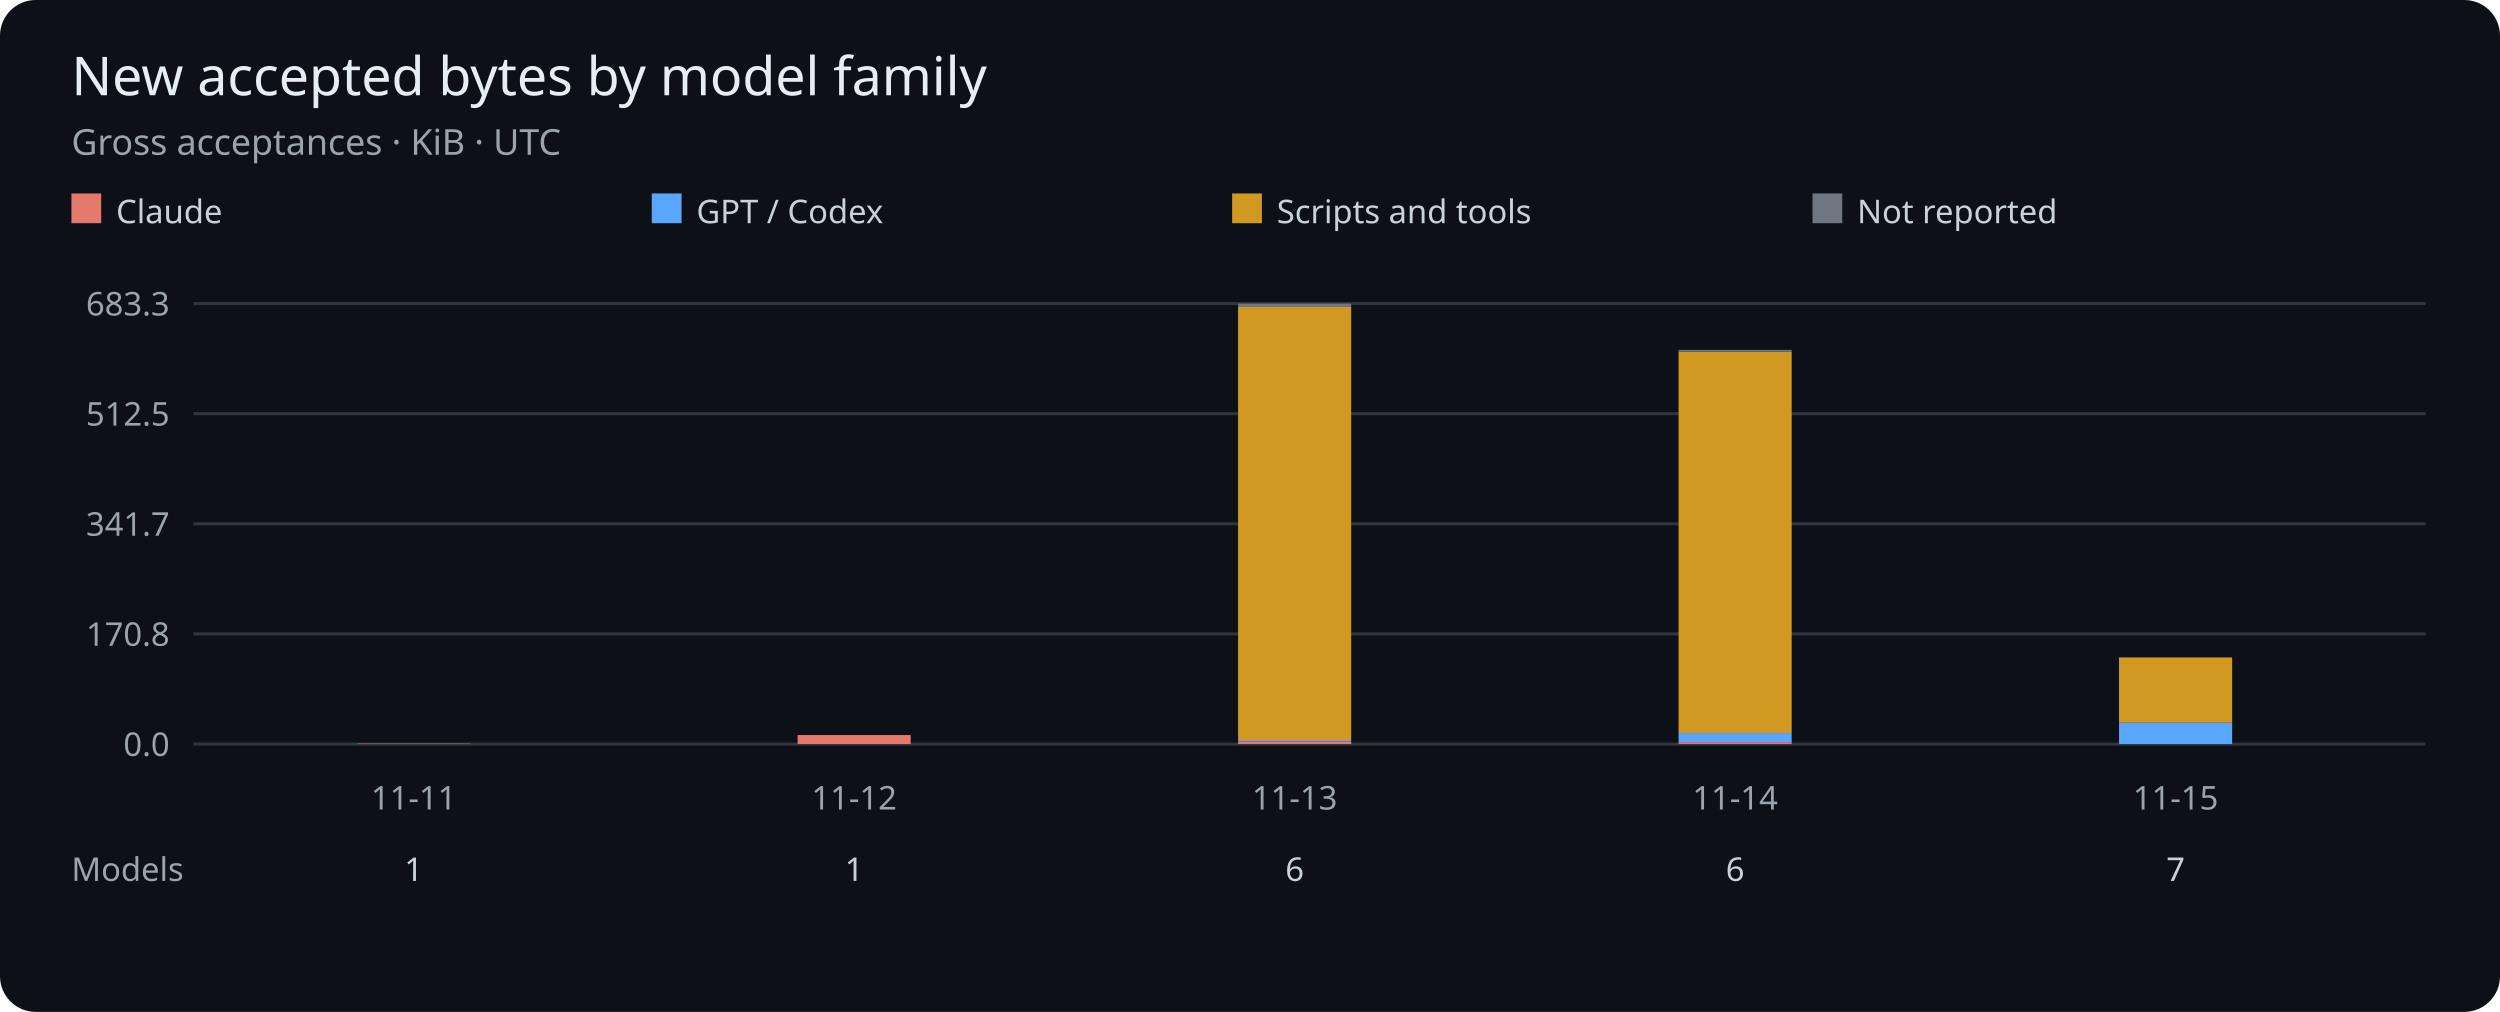
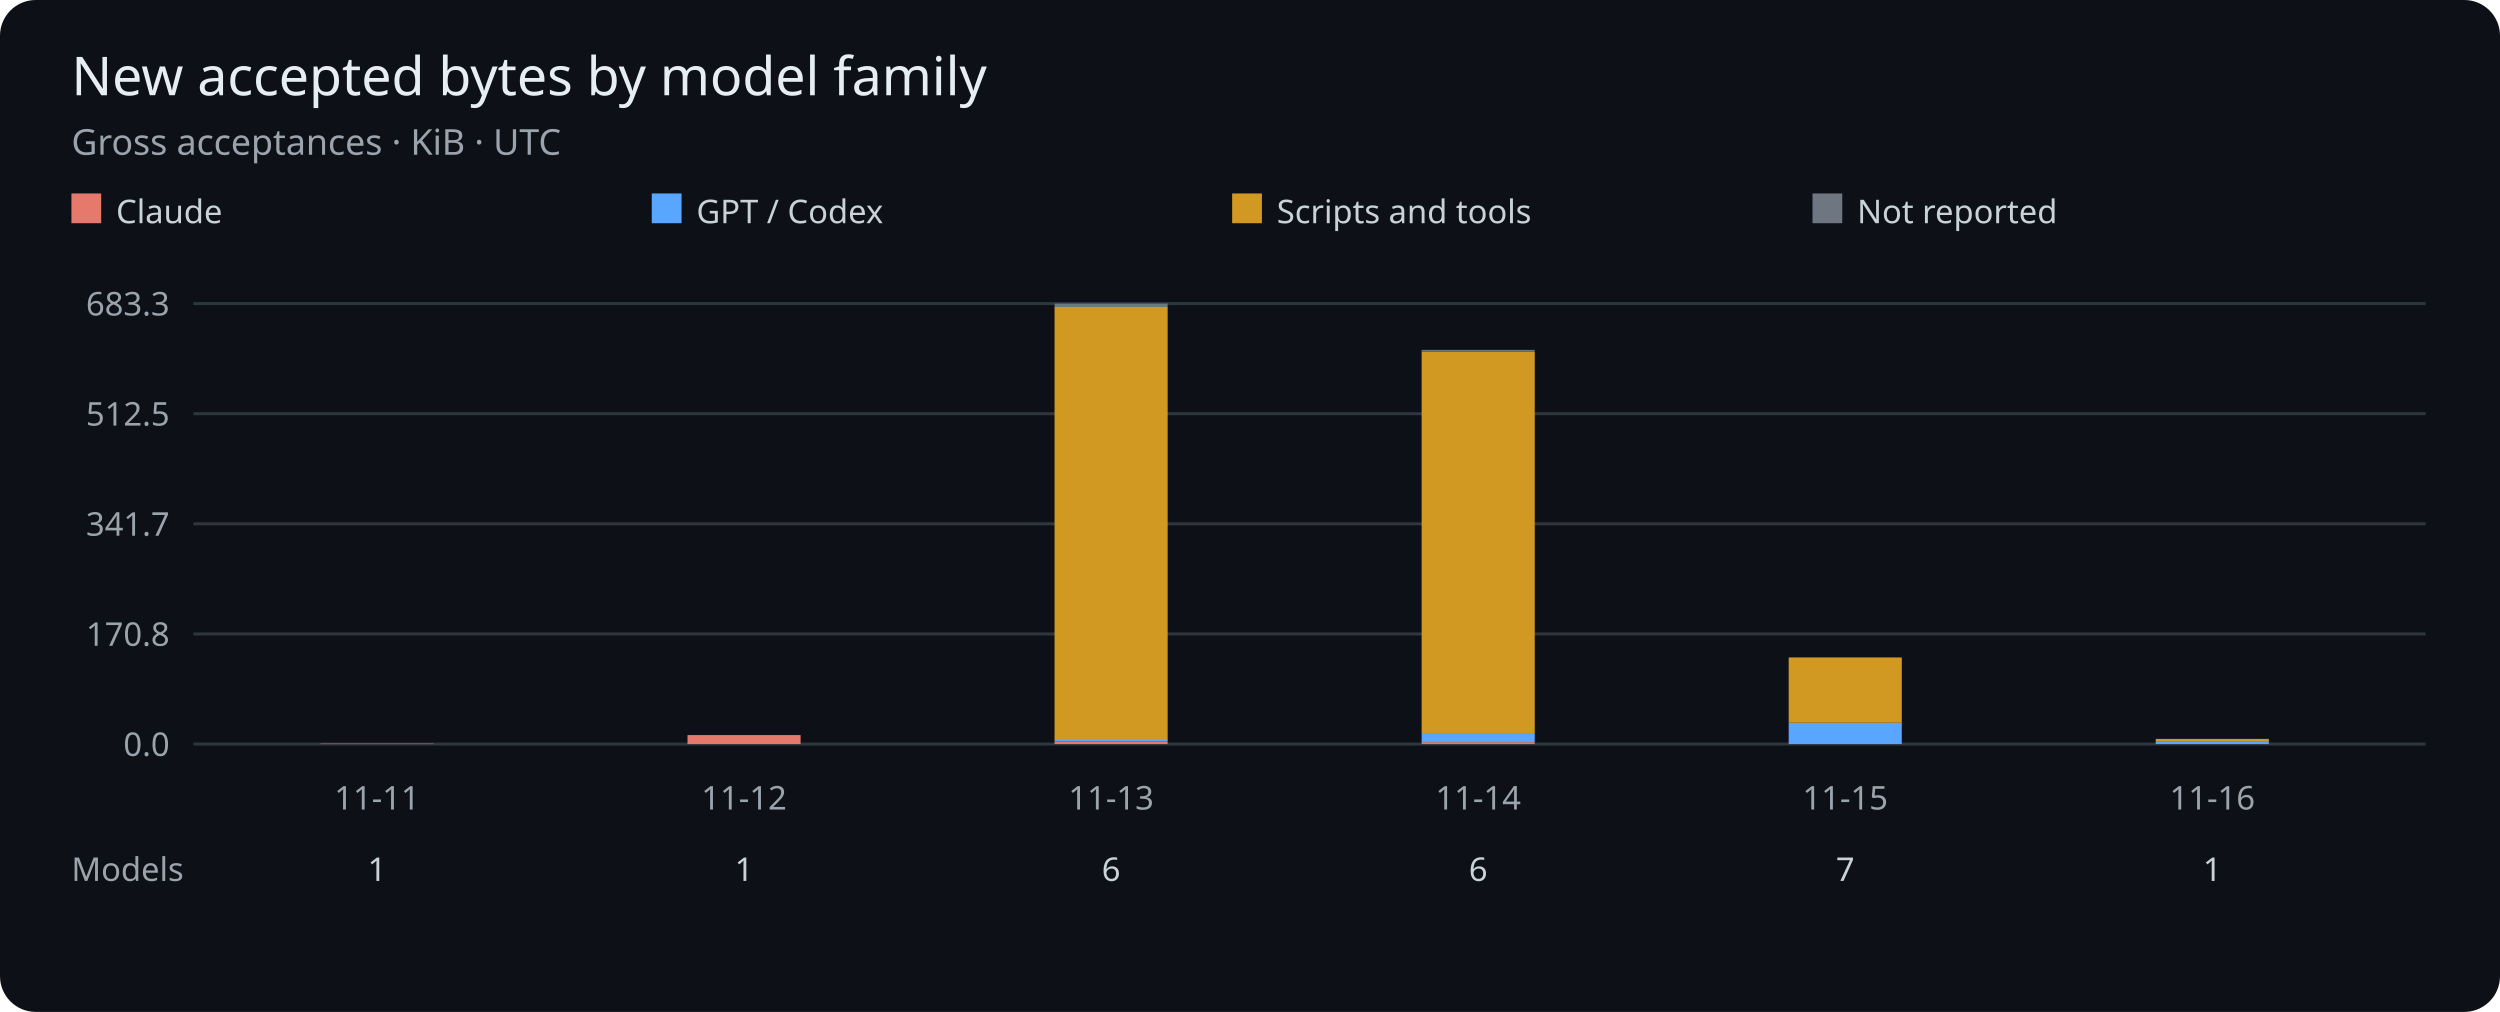
<svg xmlns="http://www.w3.org/2000/svg" viewBox="0 0 840 340" role="img" aria-label="Gross accepted bytes per UTC day by model family">
  <rect width="840" height="340" rx="12" fill="#0d1117" />
  <g font-family="sans-serif">
    <text x="24" y="32" fill="#e6edf3" font-size="18">New accepted bytes by model family</text>
    <text x="24" y="52" fill="#9ba3ad" font-size="12">Gross acceptances · KiB · UTC</text>
    <rect x="24" y="65" width="10" height="10" fill="#e5796b" />
    <text x="39" y="75" fill="#c9d1d9" font-size="11">Claude</text>
    <rect x="219" y="65" width="10" height="10" fill="#58a6ff" />
    <text x="234" y="75" fill="#c9d1d9" font-size="11">GPT / Codex</text>
    <rect x="414" y="65" width="10" height="10" fill="#d29922" />
    <text x="429" y="75" fill="#c9d1d9" font-size="11">Scripts and tools</text>
    <rect x="609" y="65" width="10" height="10" fill="#6e7681" />
    <text x="624" y="75" fill="#c9d1d9" font-size="11">Not reported</text>
    <path d="M65 250H815" stroke="#30363d" />
    <text x="57" y="254" fill="#9ba3ad" font-size="11" text-anchor="end">0.0</text>
    <path d="M65 213H815" stroke="#30363d" />
    <text x="57" y="217" fill="#9ba3ad" font-size="11" text-anchor="end">170.8</text>
    <path d="M65 176H815" stroke="#30363d" />
    <text x="57" y="180" fill="#9ba3ad" font-size="11" text-anchor="end">341.7</text>
    <path d="M65 139H815" stroke="#30363d" />
    <text x="57" y="143" fill="#9ba3ad" font-size="11" text-anchor="end">512.5</text>
    <path d="M65 102H815" stroke="#30363d" />
    <text x="57" y="106" fill="#9ba3ad" font-size="11" text-anchor="end">683.3</text>
-     <rect x="120.00" y="249.86" width="38.00" height="0.14" fill="#e5796b" />
-     <text x="139.00" y="272" fill="#9ba3ad" font-size="11" text-anchor="middle">11-11</text>
-     <text x="139.00" y="296" fill="#c9d1d9" font-size="11" text-anchor="middle">1</text>
-     <rect x="268.00" y="246.98" width="38.00" height="3.02" fill="#e5796b" />
-     <text x="287.00" y="272" fill="#9ba3ad" font-size="11" text-anchor="middle">11-12</text>
-     <text x="287.00" y="296" fill="#c9d1d9" font-size="11" text-anchor="middle">1</text>
-     <rect x="416.00" y="249.07" width="38.00" height="0.93" fill="#e5796b" />
-     <rect x="416.00" y="248.63" width="38.00" height="0.44" fill="#58a6ff" />
-     <rect x="416.00" y="103.15" width="38.00" height="145.49" fill="#d29922" />
-     <rect x="416.00" y="102.00" width="38.00" height="1.15" fill="#6e7681" />
-     <text x="435.00" y="272" fill="#9ba3ad" font-size="11" text-anchor="middle">11-13</text>
-     <text x="435.00" y="296" fill="#c9d1d9" font-size="11" text-anchor="middle">6</text>
-     <rect x="564.00" y="249.36" width="38.00" height="0.64" fill="#e5796b" />
-     <rect x="564.00" y="246.30" width="38.00" height="3.06" fill="#58a6ff" />
-     <rect x="564.00" y="118.18" width="38.00" height="128.12" fill="#d29922" />
-     <rect x="564.00" y="117.56" width="38.00" height="0.63" fill="#6e7681" />
-     <text x="583.00" y="272" fill="#9ba3ad" font-size="11" text-anchor="middle">11-14</text>
-     <text x="583.00" y="296" fill="#c9d1d9" font-size="11" text-anchor="middle">6</text>
-     <rect x="712.00" y="250.00" width="38.00" height="0.00" fill="#e5796b" />
-     <rect x="712.00" y="242.86" width="38.00" height="7.14" fill="#58a6ff" />
-     <rect x="712.00" y="220.90" width="38.00" height="21.95" fill="#d29922" />
-     <rect x="712.00" y="220.90" width="38.00" height="0.00" fill="#6e7681" />
-     <text x="731.00" y="272" fill="#9ba3ad" font-size="11" text-anchor="middle">11-15</text>
-     <text x="731.00" y="296" fill="#c9d1d9" font-size="11" text-anchor="middle">7</text>
+     <rect x="107.67" y="249.86" width="38.00" height="0.14" fill="#e5796b" />
+     <text x="126.67" y="272" fill="#9ba3ad" font-size="11" text-anchor="middle">11-11</text>
+     <text x="126.67" y="296" fill="#c9d1d9" font-size="11" text-anchor="middle">1</text>
+     <rect x="231.00" y="246.98" width="38.00" height="3.02" fill="#e5796b" />
+     <text x="250.00" y="272" fill="#9ba3ad" font-size="11" text-anchor="middle">11-12</text>
+     <text x="250.00" y="296" fill="#c9d1d9" font-size="11" text-anchor="middle">1</text>
+     <rect x="354.33" y="249.07" width="38.00" height="0.93" fill="#e5796b" />
+     <rect x="354.33" y="248.63" width="38.00" height="0.44" fill="#58a6ff" />
+     <rect x="354.33" y="103.15" width="38.00" height="145.49" fill="#d29922" />
+     <rect x="354.33" y="102.00" width="38.00" height="1.15" fill="#6e7681" />
+     <text x="373.33" y="272" fill="#9ba3ad" font-size="11" text-anchor="middle">11-13</text>
+     <text x="373.33" y="296" fill="#c9d1d9" font-size="11" text-anchor="middle">6</text>
+     <rect x="477.67" y="249.36" width="38.00" height="0.64" fill="#e5796b" />
+     <rect x="477.67" y="246.30" width="38.00" height="3.06" fill="#58a6ff" />
+     <rect x="477.67" y="118.18" width="38.00" height="128.12" fill="#d29922" />
+     <rect x="477.67" y="117.56" width="38.00" height="0.63" fill="#6e7681" />
+     <text x="496.67" y="272" fill="#9ba3ad" font-size="11" text-anchor="middle">11-14</text>
+     <text x="496.67" y="296" fill="#c9d1d9" font-size="11" text-anchor="middle">6</text>
+     <rect x="601.00" y="250.00" width="38.00" height="0.00" fill="#e5796b" />
+     <rect x="601.00" y="242.86" width="38.00" height="7.14" fill="#58a6ff" />
+     <rect x="601.00" y="220.90" width="38.00" height="21.95" fill="#d29922" />
+     <rect x="601.00" y="220.90" width="38.00" height="0.00" fill="#6e7681" />
+     <text x="620.00" y="272" fill="#9ba3ad" font-size="11" text-anchor="middle">11-15</text>
+     <text x="620.00" y="296" fill="#c9d1d9" font-size="11" text-anchor="middle">7</text>
+     <rect x="724.33" y="249.01" width="38.00" height="0.99" fill="#58a6ff" />
+     <rect x="724.33" y="248.27" width="38.00" height="0.75" fill="#d29922" />
+     <text x="743.33" y="272" fill="#9ba3ad" font-size="11" text-anchor="middle">11-16</text>
+     <text x="743.33" y="296" fill="#c9d1d9" font-size="11" text-anchor="middle">1</text>
    <text x="24" y="296" fill="#9ba3ad" font-size="11">Models</text>
  </g>
</svg>
